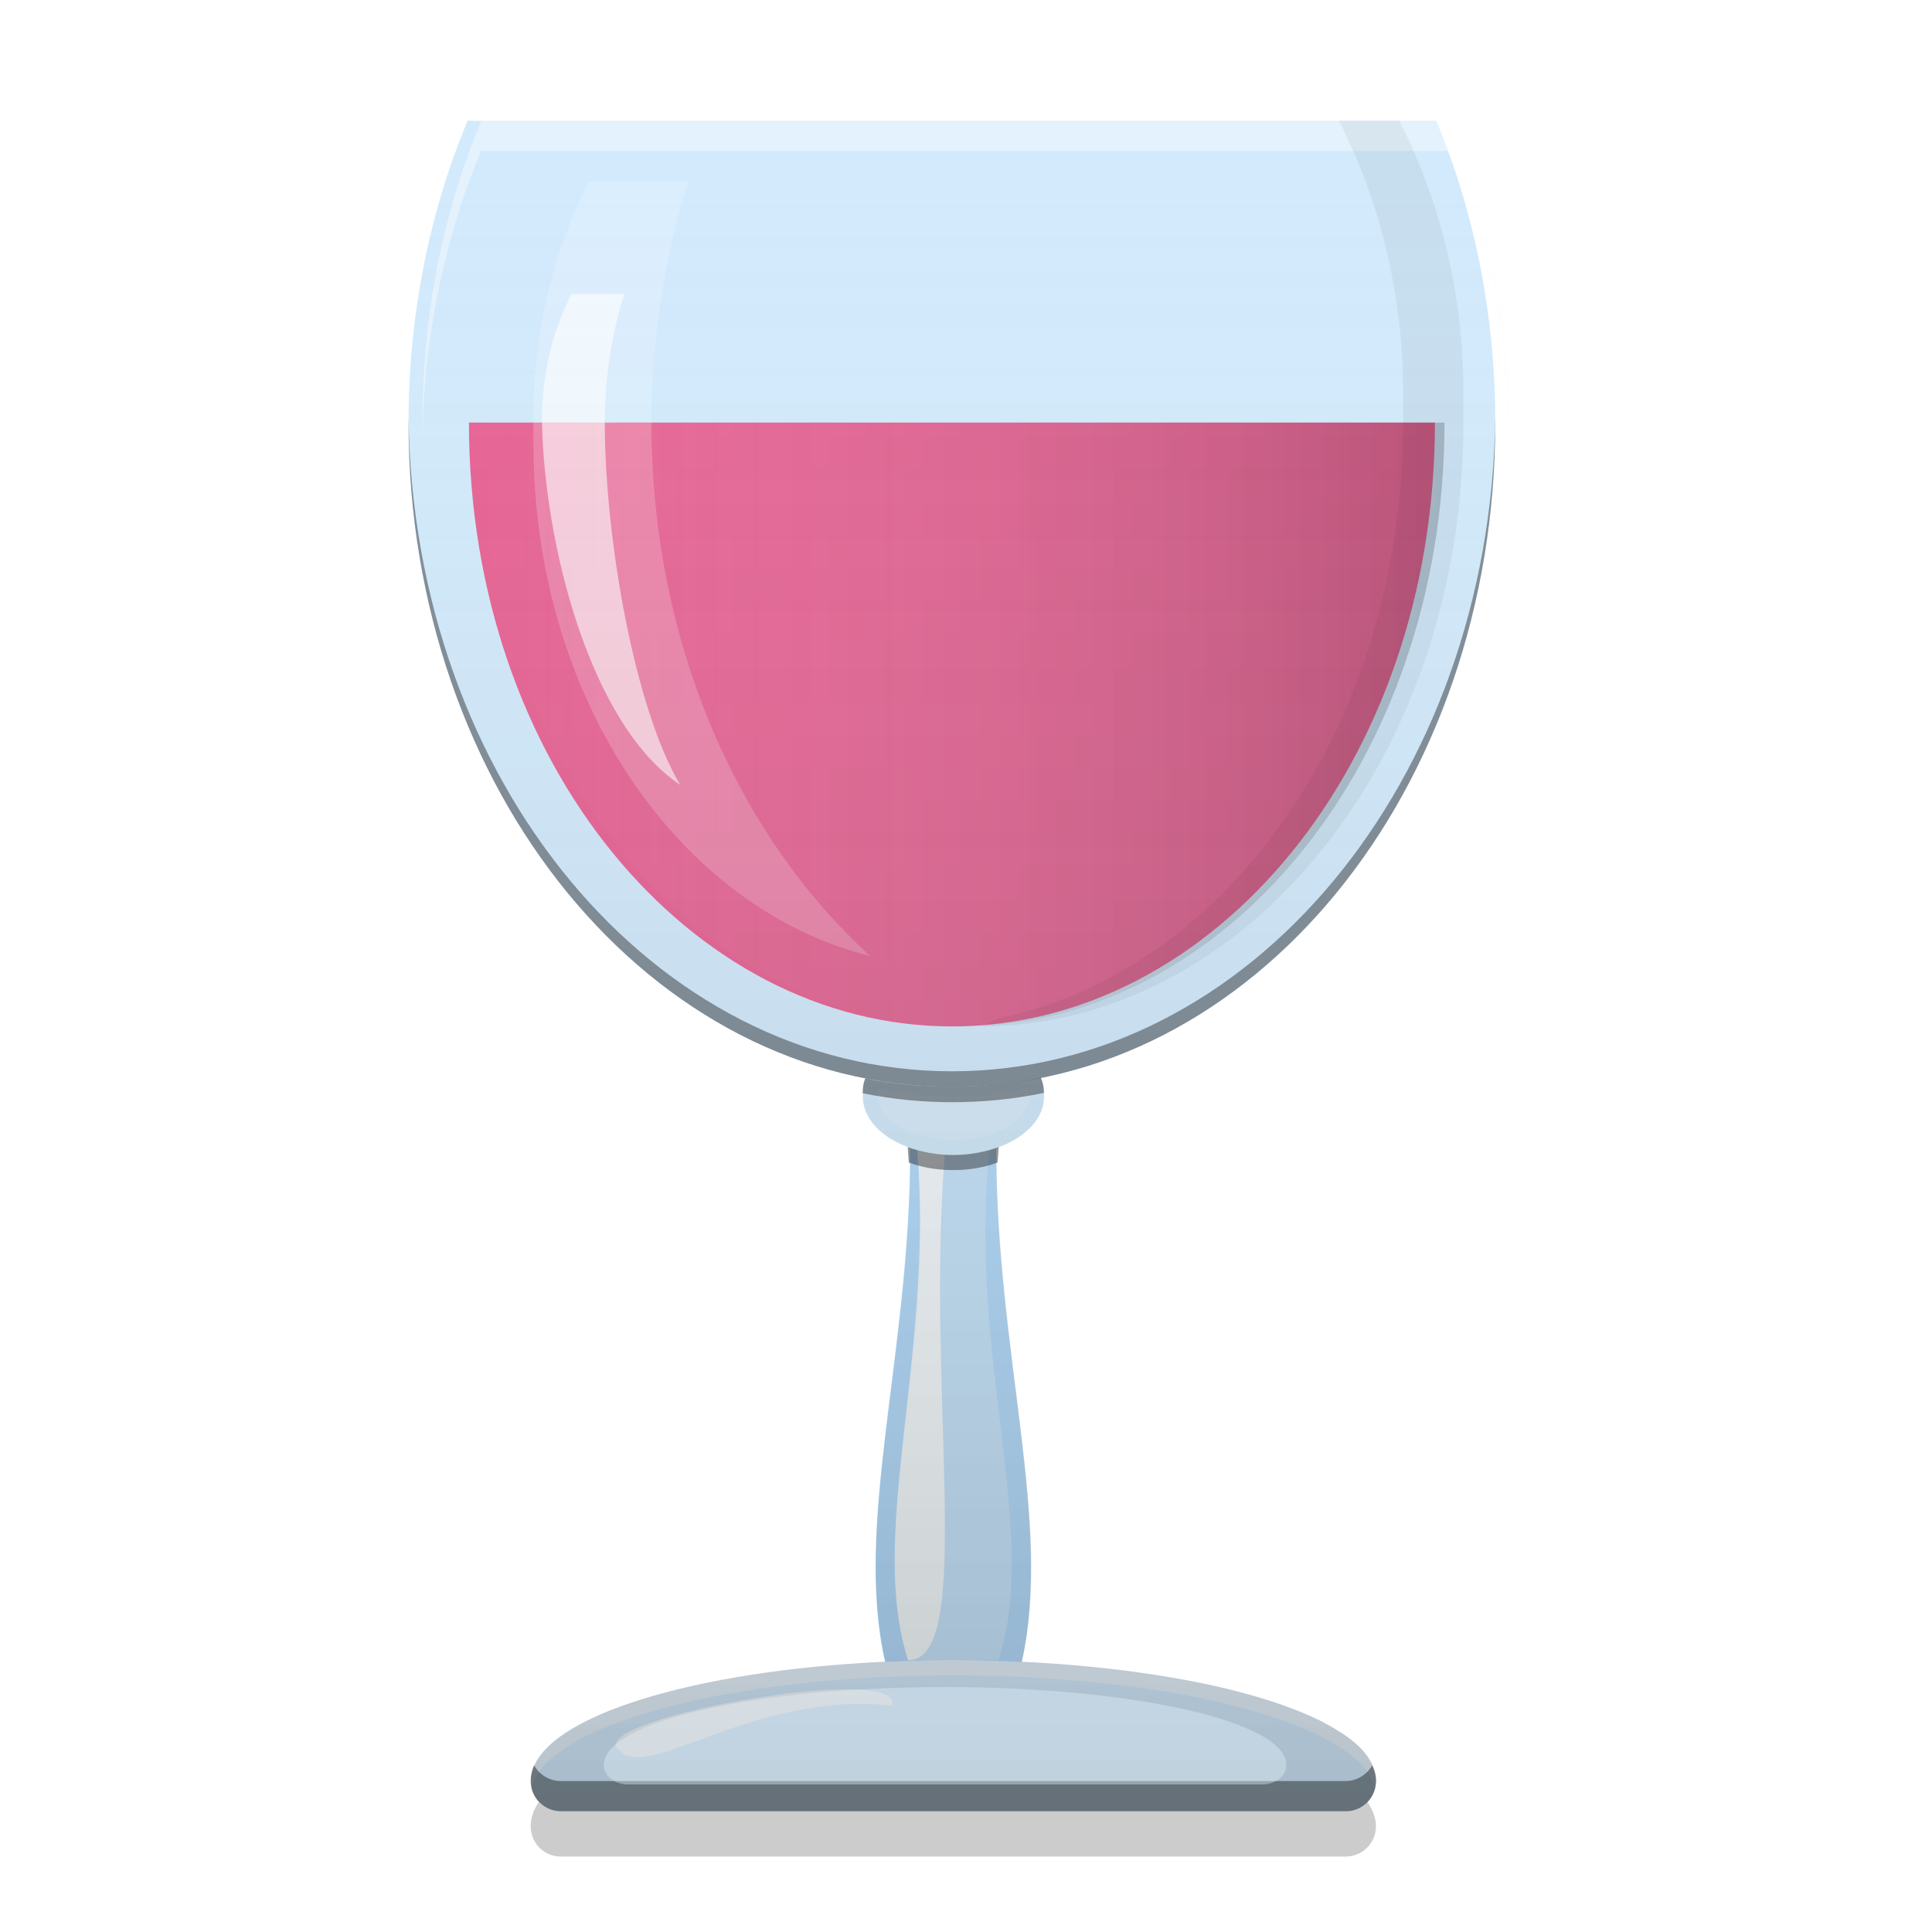
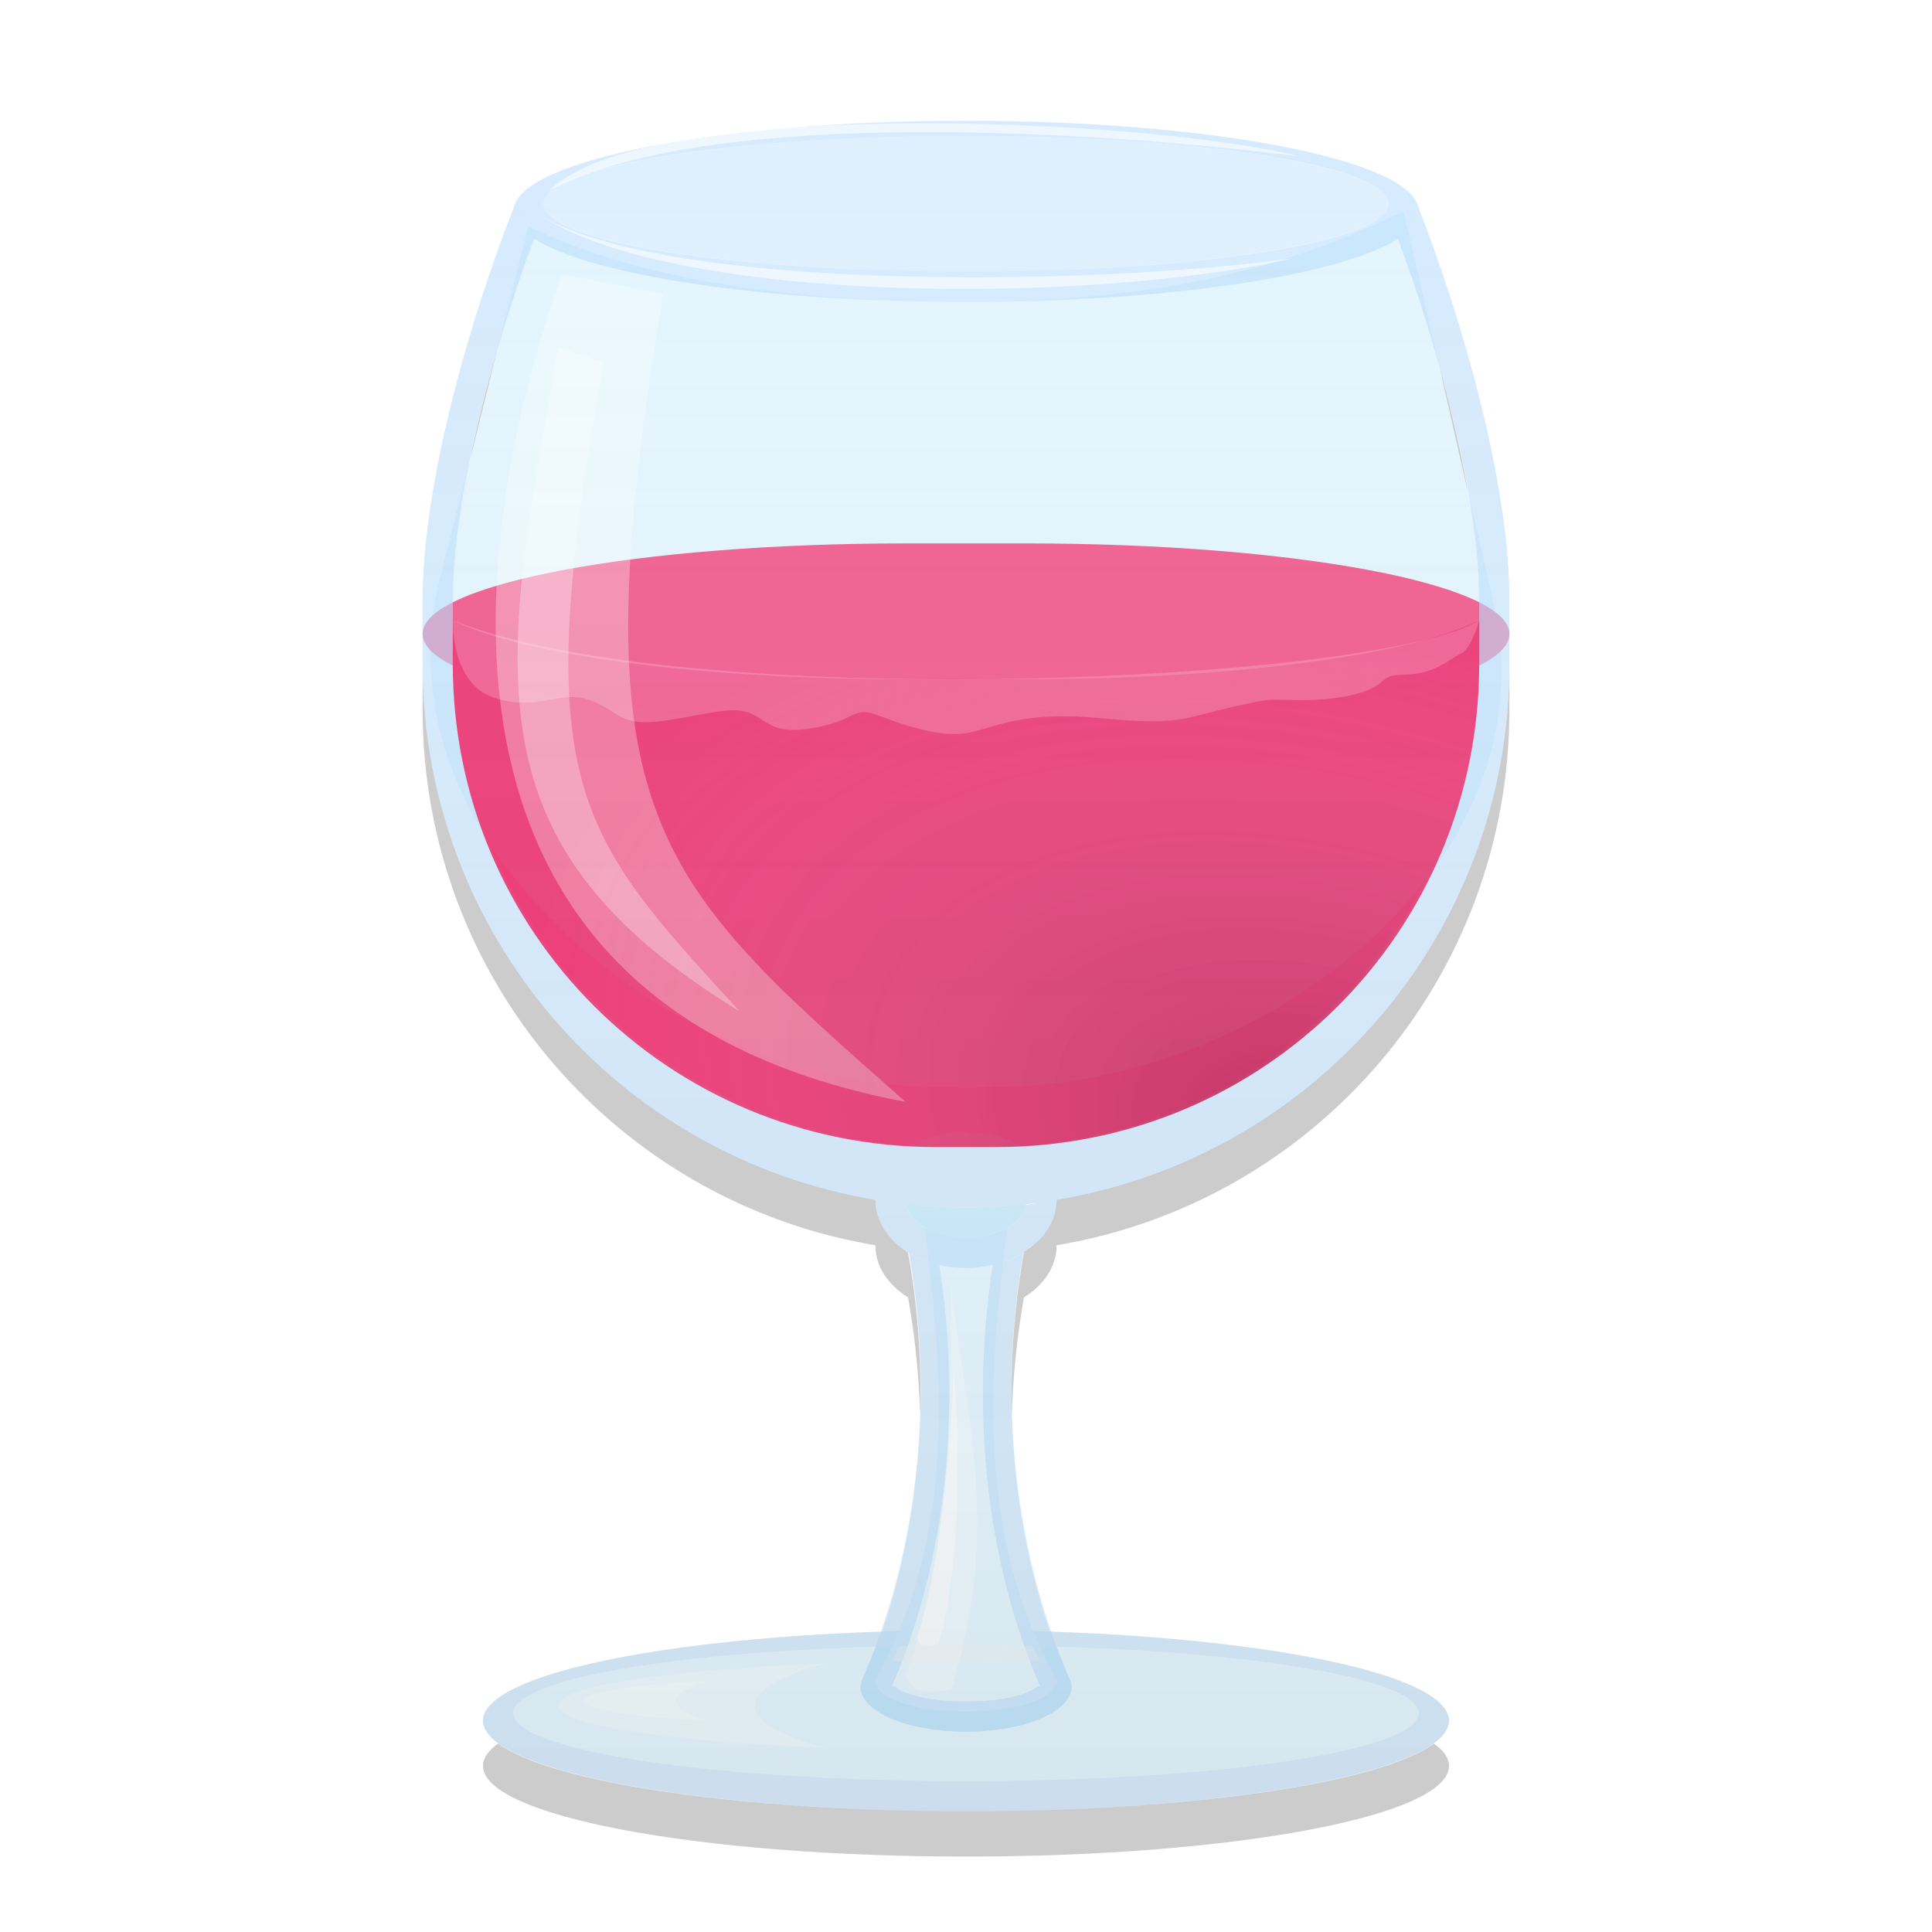
<svg xmlns="http://www.w3.org/2000/svg" width="22" height="22" viewBox="0 0 22 22" version="1.1">
  <defs>
-     <linearGradient id="linear0" gradientUnits="userSpaceOnUse" x1="16" y1="24" x2="48" y2="24" gradientTransform="matrix(0.34375,0,0,0.34375,-0.0523687,0)">
-       <stop offset="0" style="stop-color:rgb(100%,100%,100%);stop-opacity:0;" />
-       <stop offset="1" style="stop-color:rgb(0%,0%,0%);stop-opacity:0.2;" />
-     </linearGradient>
-     <linearGradient id="linear1" gradientUnits="userSpaceOnUse" x1="32" y1="60" x2="32" y2="4" gradientTransform="matrix(0.34375,0,0,0.34375,-0.15509,0.0000198244)">
+     <radialGradient id="radial0" gradientUnits="userSpaceOnUse" cx="10.257" cy="-204.308" fx="10.257" fy="-204.308" r="4.498" gradientTransform="matrix(0.38208,-1.24176,1.987031,0.611394,417.1724,150.7113)">
+       <stop offset="0" style="stop-color:rgb(0%,0%,0%);stop-opacity:0.2;" />
+       <stop offset="1" style="stop-color:rgb(100%,100%,100%);stop-opacity:0;" />
+     </radialGradient>
+     <linearGradient id="linear0" gradientUnits="userSpaceOnUse" x1="32" y1="104" x2="32" y2="4" gradientTransform="matrix(0.34375,0,0,0.34375,0,0.00000000000003908)">
      <stop offset="0" style="stop-color:rgb(0%,0%,0%);stop-opacity:0.2;" />
      <stop offset="1" style="stop-color:rgb(100%,100%,100%);stop-opacity:0;" />
    </linearGradient>
  </defs>
  <g id="surface1">
-     <path style=" stroke:none;fill-rule:nonzero;fill:rgb(25.882%,64.706%,96.078%);fill-opacity:0.4;" d="M 11.352 12.348 C 11.277 12.355 11.203 12.363 11.125 12.367 C 11.203 12.363 11.277 12.355 11.352 12.348 Z M 10.34 12.352 C 10.422 12.359 10.508 12.363 10.59 12.367 C 10.504 12.363 10.422 12.359 10.34 12.352 Z M 10.59 12.367 C 10.672 12.371 10.758 12.375 10.84 12.375 C 10.758 12.375 10.672 12.371 10.59 12.367 Z M 10.84 12.375 C 10.922 12.375 11.004 12.371 11.086 12.367 C 11.004 12.371 10.922 12.375 10.84 12.375 Z M 10.363 13.074 C 10.367 15.398 9.719 17.348 10.078 18.926 C 10.328 18.914 10.59 18.906 10.855 18.906 C 11.117 18.906 11.379 18.914 11.633 18.926 C 11.988 17.348 11.34 15.398 11.344 13.074 C 11.199 13.125 11.031 13.152 10.855 13.152 C 10.676 13.152 10.508 13.125 10.363 13.074 Z M 10.363 13.074 " />
-     <path style=" stroke:none;fill-rule:nonzero;fill:rgb(56.471%,79.216%,97.647%);fill-opacity:0.4;" d="M 10.855 18.906 C 8.188 18.906 6.043 19.52 6.043 20.281 C 6.043 20.473 6.195 20.625 6.387 20.625 L 15.324 20.625 C 15.512 20.625 15.668 20.473 15.668 20.281 C 15.668 19.52 13.52 18.906 10.855 18.906 Z M 10.855 18.906 " />
-     <path style=" stroke:none;fill-rule:nonzero;fill:rgb(56.471%,79.216%,97.647%);fill-opacity:0.4;" d="M 11.852 12.273 C 11.523 12.34 11.184 12.375 10.84 12.375 C 10.504 12.375 10.176 12.344 9.852 12.281 C 9.832 12.332 9.824 12.383 9.824 12.441 L 9.824 12.488 C 9.824 12.855 10.281 13.152 10.855 13.152 C 11.426 13.152 11.887 12.855 11.887 12.488 L 11.887 12.441 C 11.887 12.383 11.875 12.328 11.852 12.273 Z M 11.852 12.273 " />
-     <path style=" stroke:none;fill-rule:nonzero;fill:rgb(89.02%,94.902%,99.216%);fill-opacity:0.4;" d="M 10.441 13.098 C 10.68 15.484 9.867 17.422 10.34 18.906 L 11.371 18.906 C 11.84 17.422 11.027 15.484 11.266 13.098 C 11.141 13.133 11 13.152 10.855 13.152 C 10.707 13.152 10.566 13.133 10.441 13.098 Z M 10.441 13.098 " />
-     <path style=" stroke:none;fill-rule:nonzero;fill:rgb(100%,100%,100%);fill-opacity:0.8;" d="M 10.445 13.098 C 10.633 15.438 9.879 17.457 10.34 18.906 C 11.109 18.906 10.543 15.895 10.758 13.148 C 10.645 13.145 10.539 13.125 10.445 13.098 Z M 10.445 13.098 " />
-     <path style=" stroke:none;fill-rule:nonzero;fill:rgb(89.02%,94.902%,99.216%);fill-opacity:0.4;" d="M 10 12.387 C 9.996 12.406 9.996 12.426 9.996 12.445 L 9.996 12.48 C 9.996 12.758 10.379 12.98 10.855 12.98 C 11.328 12.98 11.715 12.758 11.715 12.48 L 11.715 12.445 C 11.715 12.426 11.711 12.406 11.707 12.387 C 11.43 12.453 11.145 12.488 10.855 12.488 C 10.562 12.488 10.277 12.453 10 12.387 Z M 10 12.387 " />
-     <path style=" stroke:none;fill-rule:nonzero;fill:rgb(0%,0%,0%);fill-opacity:0.4;" d="M 10.336 13.062 C 10.34 13.121 10.344 13.18 10.348 13.238 C 10.496 13.293 10.668 13.324 10.855 13.324 C 11.039 13.324 11.211 13.293 11.359 13.238 C 11.363 13.18 11.367 13.121 11.371 13.062 C 11.219 13.117 11.043 13.152 10.855 13.152 C 10.664 13.152 10.488 13.117 10.336 13.062 Z M 10.336 13.062 " />
-     <path style=" stroke:none;fill-rule:nonzero;fill:rgb(100%,100%,100%);fill-opacity:0.4;" d="M 10.855 18.906 C 8.188 18.906 6.043 19.52 6.043 20.281 C 6.043 20.309 6.043 20.336 6.051 20.363 C 6.211 19.645 8.293 19.078 10.855 19.078 C 13.414 19.078 15.496 19.645 15.656 20.363 C 15.664 20.336 15.668 20.309 15.668 20.281 C 15.668 19.52 13.52 18.906 10.855 18.906 Z M 10.855 18.906 " />
-     <path style=" stroke:none;fill-rule:nonzero;fill:rgb(0%,0%,0%);fill-opacity:0.2;" d="M 6.137 20.52 C 6.074 20.609 6.043 20.703 6.043 20.797 C 6.043 20.988 6.195 21.141 6.387 21.141 L 15.324 21.141 C 15.512 21.141 15.668 20.988 15.668 20.797 C 15.668 20.703 15.633 20.609 15.57 20.52 C 15.508 20.586 15.418 20.625 15.324 20.625 L 6.387 20.625 C 6.289 20.625 6.199 20.586 6.137 20.52 Z M 6.137 20.52 " />
-     <path style=" stroke:none;fill-rule:nonzero;fill:rgb(0%,0%,0%);fill-opacity:0.4;" d="M 6.082 20.102 C 6.055 20.16 6.043 20.219 6.043 20.281 C 6.043 20.473 6.195 20.625 6.387 20.625 L 15.324 20.625 C 15.512 20.625 15.668 20.473 15.668 20.281 C 15.668 20.219 15.652 20.16 15.625 20.102 C 15.566 20.207 15.453 20.281 15.324 20.281 L 6.387 20.281 C 6.254 20.281 6.141 20.207 6.082 20.102 Z M 6.082 20.102 " />
-     <path style=" stroke:none;fill-rule:nonzero;fill:rgb(56.471%,79.216%,97.647%);fill-opacity:0.4;" d="M 5.324 1.375 C 4.895 2.406 4.652 3.574 4.652 4.812 C 4.652 9.004 7.414 12.375 10.84 12.375 C 14.27 12.375 17.027 9.004 17.027 4.812 C 17.027 3.574 16.785 2.406 16.355 1.375 Z M 5.324 1.375 " />
-     <path style=" stroke:none;fill-rule:nonzero;fill:rgb(92.549%,25.098%,47.843%);fill-opacity:0.8;" d="M 5.34 4.812 C 5.34 8.699 7.863 11.688 10.84 11.688 C 13.816 11.688 16.34 8.699 16.34 4.812 Z M 5.34 4.812 " />
-     <path style=" stroke:none;fill-rule:nonzero;fill:url(#linear0);" d="M 5.449 4.812 C 5.449 8.699 7.973 11.688 10.949 11.688 C 13.926 11.688 16.449 8.699 16.449 4.812 Z M 5.449 4.812 " />
-     <path style=" stroke:none;fill-rule:nonzero;fill:rgb(100%,100%,100%);fill-opacity:0.2;" d="M 6.074 4.812 L 6.074 5.043 C 6.074 7.996 7.758 10.352 9.91 10.887 C 8.398 9.512 7.418 7.305 7.418 4.812 Z M 6.074 4.812 " />
-     <path style=" stroke:none;fill-rule:nonzero;fill:rgb(100%,100%,100%);fill-opacity:0.2;" d="M 6.707 2.062 C 6.305 2.852 6.074 3.766 6.074 4.742 L 6.074 4.812 L 7.418 4.812 C 7.418 3.84 7.57 2.914 7.84 2.062 Z M 6.707 2.062 " />
-     <path style=" stroke:none;fill-rule:nonzero;fill:rgb(100%,100%,100%);fill-opacity:0.6;" d="M 6.172 4.812 C 6.199 6.188 6.715 8.25 7.746 8.938 C 7.23 8.078 6.887 6.141 6.887 4.812 Z M 6.172 4.812 " />
-     <path style=" stroke:none;fill-rule:nonzero;fill:rgb(100%,100%,100%);fill-opacity:0.6;" d="M 6.508 3.348 C 6.293 3.77 6.172 4.254 6.172 4.777 L 6.172 4.812 L 6.887 4.812 C 6.887 4.297 6.965 3.801 7.109 3.348 Z M 6.508 3.348 " />
-     <path style=" stroke:none;fill-rule:nonzero;fill:rgb(0%,0%,0%);fill-opacity:0.4;" d="M 4.652 4.758 C 4.652 4.777 4.652 4.793 4.652 4.812 C 4.652 9.004 7.414 12.375 10.84 12.375 C 14.27 12.375 17.027 9.004 17.027 4.812 C 17.027 4.793 17.027 4.777 17.027 4.758 C 16.973 8.891 14.234 12.199 10.84 12.199 C 7.445 12.199 4.707 8.891 4.652 4.758 Z M 4.652 4.758 " />
-     <path style=" stroke:none;fill-rule:nonzero;fill:rgb(100%,100%,100%);fill-opacity:0.4;" d="M 5.48 1.375 C 5.051 2.406 4.809 3.574 4.809 4.812 C 4.809 4.875 4.809 4.934 4.809 4.996 C 4.828 3.816 5.066 2.703 5.477 1.719 L 16.512 1.719 C 16.922 2.703 17.16 3.816 17.18 4.996 C 17.184 4.934 17.184 4.875 17.184 4.812 C 17.184 3.574 16.941 2.406 16.512 1.375 Z M 5.48 1.375 " />
-     <path style=" stroke:none;fill-rule:nonzero;fill:rgb(0%,0%,0%);fill-opacity:0.4;" d="M 11.852 12.273 C 11.523 12.34 11.184 12.375 10.84 12.375 C 10.504 12.375 10.176 12.344 9.852 12.281 C 9.832 12.332 9.824 12.383 9.824 12.441 L 9.824 12.449 C 10.152 12.516 10.492 12.551 10.84 12.551 C 11.195 12.551 11.547 12.516 11.887 12.445 L 11.887 12.441 C 11.887 12.383 11.875 12.328 11.852 12.273 Z M 11.852 12.273 " />
-     <path style=" stroke:none;fill-rule:nonzero;fill:rgb(0.392%,0.392%,0.392%);fill-opacity:0.051;" d="M 15.246 1.375 C 15.711 2.285 15.977 3.34 15.977 4.469 L 15.977 4.812 C 15.977 8.305 13.938 11.07 11.363 11.598 C 11.305 11.629 11.242 11.656 11.184 11.688 C 14.152 11.672 16.664 8.691 16.664 4.812 L 16.664 4.469 C 16.664 3.34 16.398 2.285 15.934 1.375 Z M 15.246 1.375 " />
-     <path style=" stroke:none;fill-rule:nonzero;fill:rgb(100%,100%,100%);fill-opacity:0.8;" d="M 7.059 19.938 C 7.402 20.281 8.605 19.25 10.152 19.422 C 10.324 18.906 6.543 19.594 7.059 19.938 Z M 7.059 19.938 " />
-     <path style=" stroke:none;fill-rule:nonzero;fill:url(#linear1);" d="M 5.328 1.375 C 4.906 2.391 4.664 3.539 4.66 4.758 C 4.656 4.777 4.656 4.793 4.656 4.812 C 4.656 8.59 6.902 11.703 9.855 12.277 C 9.855 12.277 9.855 12.281 9.855 12.281 C 9.848 12.305 9.84 12.328 9.836 12.355 C 9.836 12.359 9.832 12.363 9.832 12.367 C 9.828 12.383 9.828 12.402 9.828 12.422 C 9.828 12.43 9.828 12.434 9.828 12.441 L 9.828 12.488 C 9.828 12.734 10.035 12.949 10.344 13.062 C 10.348 13.121 10.352 13.18 10.352 13.238 C 10.359 13.238 10.363 13.242 10.367 13.242 C 10.34 15.492 9.73 17.387 10.082 18.922 C 7.902 19.023 6.219 19.539 6.059 20.18 C 6.059 20.188 6.055 20.195 6.055 20.199 C 6.055 20.203 6.051 20.207 6.051 20.211 C 6.051 20.219 6.051 20.227 6.047 20.234 C 6.047 20.242 6.047 20.246 6.047 20.254 C 6.047 20.262 6.047 20.273 6.047 20.281 C 6.047 20.293 6.047 20.305 6.047 20.316 C 6.047 20.32 6.051 20.324 6.051 20.328 C 6.051 20.34 6.055 20.352 6.055 20.359 C 6.055 20.363 6.055 20.363 6.055 20.363 C 6.094 20.512 6.227 20.625 6.391 20.625 L 15.328 20.625 C 15.488 20.625 15.625 20.512 15.66 20.363 C 15.664 20.352 15.664 20.34 15.668 20.324 C 15.668 20.324 15.668 20.32 15.668 20.316 C 15.668 20.316 15.668 20.312 15.668 20.312 C 15.672 20.301 15.672 20.293 15.672 20.281 C 15.672 20.273 15.672 20.266 15.672 20.258 C 15.672 20.254 15.672 20.254 15.672 20.254 C 15.668 20.246 15.668 20.238 15.668 20.234 C 15.668 20.227 15.668 20.219 15.664 20.211 C 15.664 20.207 15.664 20.203 15.664 20.199 C 15.66 20.191 15.66 20.184 15.656 20.172 C 15.656 20.172 15.656 20.168 15.656 20.168 C 15.652 20.156 15.648 20.148 15.645 20.141 C 15.605 20.023 15.516 19.91 15.379 19.805 C 15.367 19.797 15.352 19.785 15.34 19.773 C 15.34 19.773 15.336 19.773 15.336 19.773 C 15.324 19.766 15.309 19.754 15.293 19.742 C 15.277 19.734 15.262 19.723 15.246 19.715 C 15.199 19.684 15.148 19.652 15.09 19.625 C 15.074 19.613 15.055 19.605 15.035 19.594 C 14.629 19.395 14.051 19.223 13.355 19.105 C 12.84 19.016 12.258 18.953 11.637 18.922 C 11.984 17.387 11.375 15.492 11.348 13.242 C 11.352 13.242 11.359 13.238 11.363 13.238 C 11.367 13.18 11.371 13.121 11.375 13.062 C 11.684 12.949 11.891 12.734 11.891 12.488 L 11.891 12.438 C 11.891 12.426 11.891 12.418 11.887 12.406 C 11.887 12.402 11.887 12.398 11.887 12.398 C 11.887 12.398 11.887 12.395 11.887 12.395 C 11.887 12.383 11.883 12.367 11.883 12.355 C 11.879 12.348 11.879 12.344 11.879 12.336 C 11.875 12.332 11.875 12.324 11.875 12.32 C 11.871 12.32 11.871 12.316 11.871 12.312 C 11.871 12.312 11.871 12.309 11.867 12.305 C 11.863 12.293 11.863 12.285 11.855 12.273 C 11.938 12.258 12.016 12.238 12.094 12.219 C 12.195 12.195 12.297 12.168 12.395 12.137 C 15.066 11.301 17.031 8.348 17.031 4.812 C 17.031 4.793 17.031 4.773 17.031 4.758 C 17.031 4.758 17.031 4.754 17.031 4.754 C 17.023 3.672 16.832 2.645 16.496 1.719 L 16.516 1.719 C 16.926 2.703 17.164 3.812 17.184 4.992 C 17.188 4.934 17.188 4.871 17.188 4.812 C 17.188 3.57 16.945 2.402 16.516 1.375 Z M 5.328 1.375 " />
-     <path style=" stroke:none;fill-rule:nonzero;fill:rgb(89.02%,94.902%,99.216%);fill-opacity:0.4;" d="M 10.762 19.211 C 8.609 19.211 6.875 19.605 6.875 20.098 C 6.875 20.223 7 20.32 7.152 20.32 L 14.371 20.32 C 14.523 20.32 14.648 20.223 14.648 20.098 C 14.648 19.605 12.914 19.211 10.762 19.211 Z M 10.762 19.211 " />
+     <path style=" stroke:none;fill-rule:nonzero;fill:rgb(29.804%,74.51%,97.255%);fill-opacity:0.29;" d="M 10.32 13.711 C 10.359 13.926 10.648 14.094 11.004 14.094 C 11.355 14.094 11.648 13.926 11.684 13.711 C 11.461 13.738 11.23 13.75 11 13.75 C 10.77 13.75 10.543 13.738 10.32 13.711 Z M 10.32 13.711 " />
+     <path style=" stroke:none;fill-rule:nonzero;fill:rgb(30.196%,74.902%,97.647%);fill-opacity:0.157;" d="M 10.531 13.977 C 10.73 15.59 10.91 17.441 9.973 19.121 C 9.969 19.129 9.969 19.141 9.969 19.148 C 9.969 19.34 10.43 19.492 11 19.492 C 11.57 19.492 12.031 19.34 12.031 19.148 L 12.031 19.141 C 12.031 19.133 12.031 19.129 12.027 19.121 C 11.098 17.453 11.266 15.594 11.469 13.98 C 11.348 14.051 11.184 14.094 11.004 14.094 C 10.82 14.094 10.656 14.051 10.531 13.977 Z M 10.531 13.977 " />
+     <path style=" stroke:none;fill-rule:nonzero;fill:rgb(73.333%,87.059%,98.431%);fill-opacity:0.6;" d="M 9.969 13.664 L 9.969 13.668 C 9.969 14.094 10.43 14.438 11 14.438 C 11.57 14.438 12.031 14.094 12.031 13.668 L 12.031 13.664 C 11.961 13.676 11.887 13.688 11.816 13.695 C 11.77 13.707 11.727 13.715 11.68 13.723 C 11.637 13.934 11.352 14.094 11.004 14.094 C 10.648 14.094 10.359 13.926 10.32 13.711 C 10.203 13.699 10.086 13.684 9.969 13.664 Z M 9.969 13.664 " />
+     <path style=" stroke:none;fill-rule:nonzero;fill:rgb(73.333%,87.059%,98.431%);fill-opacity:0.6;" d="M 11.652 14.266 C 11.551 14.328 11.434 14.375 11.305 14.402 C 11.055 16.023 11.215 17.75 11.844 19.203 L 11.812 19.203 C 11.695 19.305 11.383 19.375 11.016 19.375 L 10.984 19.375 C 10.617 19.375 10.305 19.305 10.188 19.203 L 10.156 19.203 C 10.785 17.75 10.949 16.023 10.695 14.402 C 10.566 14.375 10.449 14.328 10.352 14.266 C 10.641 15.898 10.457 17.684 9.812 19.137 C 9.805 19.156 9.801 19.18 9.801 19.203 L 9.797 19.203 C 9.797 19.492 10.332 19.719 11 19.719 C 11.668 19.719 12.203 19.492 12.203 19.203 C 12.203 19.18 12.199 19.156 12.188 19.137 C 11.543 17.68 11.363 15.898 11.652 14.266 Z M 11.652 14.266 " />
+     <path style=" stroke:none;fill-rule:nonzero;fill:rgb(94.51%,94.51%,94.51%);fill-opacity:0.302;" d="M 11 18.734 C 10.738 18.734 10.484 18.738 10.234 18.746 C 10.211 18.801 10.188 18.859 10.16 18.918 C 10.434 18.91 10.715 18.906 11 18.906 C 11.285 18.906 11.566 18.91 11.84 18.918 C 11.812 18.859 11.789 18.801 11.762 18.746 C 11.512 18.738 11.262 18.734 11 18.734 Z M 11 18.734 " />
+     <path style=" stroke:none;fill-rule:nonzero;fill:rgb(73.333%,87.059%,98.431%);fill-opacity:0.6;" d="M 10.234 18.574 C 7.555 18.645 5.5 19.07 5.5 19.594 C 5.5 20.164 7.953 20.625 11 20.625 C 14.047 20.625 16.5 20.164 16.5 19.594 C 16.5 19.07 14.445 18.645 11.762 18.574 C 11.789 18.629 11.812 18.688 11.84 18.746 C 14.293 18.805 16.156 19.121 16.156 19.508 C 16.156 19.938 13.855 20.281 11 20.281 C 8.145 20.281 5.844 19.938 5.844 19.508 C 5.844 19.121 7.707 18.805 10.16 18.746 C 10.188 18.688 10.211 18.629 10.234 18.574 Z M 10.234 18.574 " />
+     <path style=" stroke:none;fill-rule:nonzero;fill:rgb(30.98%,76.471%,96.863%);fill-opacity:0.157;" d="M 6.016 2.578 L 5.004 6.613 C 4.266 9.57 7.609 12.375 10.656 12.375 L 11.344 12.375 C 14.391 12.375 17.688 9.836 17.008 6.863 L 15.984 2.406 C 15.145 2.809 13.711 3.438 11 3.438 C 8.289 3.438 6.855 2.98 6.016 2.578 Z M 6.016 2.578 " />
+     <path style=" stroke:none;fill-rule:nonzero;fill:rgb(94.118%,38.431%,57.255%);fill-opacity:1;" d="M 10.312 6.188 L 11.688 6.188 C 14.727 6.188 17.188 6.648 17.188 7.219 C 17.188 7.789 14.727 8.25 11.688 8.25 L 10.312 8.25 C 7.273 8.25 4.812 7.789 4.812 7.219 C 4.812 6.648 7.273 6.188 10.312 6.188 Z M 10.312 6.188 " />
+     <path style=" stroke:none;fill-rule:nonzero;fill:rgb(73.333%,87.059%,98.431%);fill-opacity:0.6;" d="M 11 1.375 C 8.219 1.375 5.969 1.812 5.852 2.359 C 5.387 3.543 4.805 5.457 4.812 6.875 L 4.812 7.562 C 4.812 10.992 7.57 13.75 11 13.75 C 14.43 13.75 17.188 10.992 17.188 7.562 L 17.188 6.875 C 17.195 5.457 16.613 3.543 16.152 2.359 C 16.035 1.812 13.781 1.375 11 1.375 Z M 11 1.547 C 13.668 1.547 15.812 1.891 15.812 2.32 C 15.812 2.75 13.668 3.094 11 3.094 C 8.332 3.094 6.188 2.75 6.188 2.32 C 6.188 1.891 8.332 1.547 11 1.547 Z M 6.082 2.719 C 6.742 3.137 8.688 3.438 11 3.438 C 13.312 3.438 15.258 3.137 15.918 2.719 C 16.352 3.883 16.852 5.637 16.844 6.875 L 16.93 6.875 L 16.844 6.875 L 16.844 7.477 C 16.844 10.57 14.352 13.062 11.258 13.062 L 10.742 13.062 C 7.648 13.062 5.156 10.57 5.156 7.477 L 5.156 6.875 L 5.07 6.875 L 5.156 6.875 C 5.148 5.637 5.648 3.883 6.082 2.719 Z M 6.082 2.719 " />
+     <path style=" stroke:none;fill-rule:nonzero;fill:rgb(92.549%,25.098%,47.843%);fill-opacity:0.996;" d="M 5.156 7.062 L 5.156 7.562 C 5.156 10.609 7.609 13.062 10.656 13.062 L 11.344 13.062 C 14.391 13.062 16.844 10.609 16.844 7.562 L 16.844 7.062 C 16.066 7.457 14.059 7.734 11.688 7.734 L 10.312 7.734 C 7.941 7.734 5.934 7.457 5.156 7.062 Z M 5.156 7.062 " />
+     <path style=" stroke:none;fill-rule:nonzero;fill:rgb(100%,100%,100%);fill-opacity:0.302;" d="M 6.395 3.121 C 5.191 6.559 4.785 11.508 10.312 12.547 C 7.391 9.969 6.559 9.305 7.555 3.344 Z M 6.395 3.121 " />
+     <path style=" stroke:none;fill-rule:nonzero;fill:url(#radial0);" d="M 5.156 7.062 L 5.156 7.562 C 5.156 10.609 7.609 13.062 10.656 13.062 L 11.344 13.062 C 14.391 13.062 16.844 10.609 16.844 7.562 L 16.844 7.062 C 16.066 7.457 14.059 7.734 11.688 7.734 L 10.312 7.734 C 7.941 7.734 5.934 7.457 5.156 7.062 Z M 5.156 7.062 " />
+     <path style=" stroke:none;fill-rule:nonzero;fill:rgb(39.216%,70.98%,96.471%);fill-opacity:0.208;" d="M 11 1.547 C 13.656 1.547 15.812 1.895 15.812 2.32 C 15.812 2.746 13.656 3.094 11 3.094 C 8.344 3.094 6.188 2.746 6.188 2.32 C 6.188 1.895 8.344 1.547 11 1.547 Z M 11 1.547 " />
+     <path style=" stroke:none;fill-rule:nonzero;fill:rgb(30.196%,74.902%,97.647%);fill-opacity:0.157;" d="M 10.16 18.746 C 7.707 18.805 5.844 19.121 5.844 19.508 C 5.844 19.938 8.145 20.281 11 20.281 C 13.855 20.281 16.156 19.938 16.156 19.508 C 16.156 19.121 14.293 18.805 11.84 18.746 C 11.895 18.871 11.957 18.996 12.027 19.121 C 12.031 19.129 12.031 19.133 12.031 19.141 L 12.031 19.148 C 12.031 19.34 11.57 19.492 11 19.492 C 10.43 19.492 9.969 19.34 9.969 19.148 C 9.969 19.141 9.969 19.129 9.973 19.121 C 10.043 18.996 10.105 18.871 10.16 18.746 Z M 10.16 18.746 " />
+     <path style=" stroke:none;fill-rule:nonzero;fill:rgb(100%,100%,100%);fill-opacity:0.302;" d="M 6.359 3.953 C 5.672 7.734 5.328 9.625 8.422 11.516 C 6.531 9.453 6.016 8.938 6.875 4.125 Z M 6.359 3.953 " />
+     <path style=" stroke:none;fill-rule:nonzero;fill:rgb(100%,100%,100%);fill-opacity:0.302;" d="M 9.402 18.941 C 7.621 19.012 6.359 19.199 6.359 19.422 C 6.359 19.645 7.621 19.832 9.402 19.902 C 8.891 19.766 8.594 19.602 8.594 19.422 C 8.594 19.242 8.891 19.078 9.402 18.941 Z M 9.402 18.941 " />
+     <path style=" stroke:none;fill-rule:nonzero;fill:rgb(100%,100%,100%);fill-opacity:0.302;" d="M 8.078 19.141 C 7.242 19.176 6.652 19.266 6.652 19.367 C 6.652 19.473 7.242 19.559 8.078 19.594 C 7.84 19.531 7.699 19.453 7.699 19.367 C 7.699 19.285 7.84 19.207 8.078 19.141 Z M 8.078 19.141 " />
+     <path style=" stroke:none;fill-rule:nonzero;fill:rgb(100%,100%,100%);fill-opacity:0.302;" d="M 10.828 14.609 C 11 16.156 11.406 17.43 10.828 19.25 C 10.633 19.258 10.41 19.328 10.312 19.078 C 10.828 17.703 10.828 16.156 10.828 14.609 Z M 10.828 14.609 " />
+     <path style=" stroke:none;fill-rule:nonzero;fill:rgb(0%,0%,0%);fill-opacity:0.2;" d="M 5.664 3.977 C 5.547 4.387 5.438 4.812 5.352 5.234 Z M 16.391 4.176 L 16.719 5.617 C 16.637 5.145 16.523 4.652 16.391 4.176 Z M 4.812 7.562 L 4.812 8.078 C 4.812 11.152 7.035 13.691 9.969 14.18 L 9.969 14.184 C 9.969 14.422 10.113 14.633 10.34 14.773 C 10.418 15.211 10.465 15.656 10.477 16.105 C 10.496 15.488 10.449 14.863 10.34 14.262 C 10.113 14.117 9.969 13.906 9.969 13.668 L 9.969 13.664 C 7.035 13.176 4.812 10.641 4.812 7.562 Z M 17.188 7.562 C 17.188 10.641 14.965 13.176 12.031 13.664 L 12.031 13.668 C 12.031 13.906 11.887 14.117 11.66 14.258 C 11.551 14.863 11.504 15.488 11.523 16.105 C 11.535 15.656 11.582 15.211 11.66 14.773 C 11.887 14.633 12.031 14.422 12.031 14.184 L 12.031 14.18 C 14.965 13.691 17.188 11.152 17.188 8.078 Z M 5.672 19.855 C 5.559 19.934 5.5 20.02 5.5 20.109 C 5.5 20.68 7.953 21.141 11 21.141 C 14.047 21.141 16.5 20.68 16.5 20.109 C 16.5 20.02 16.441 19.934 16.328 19.855 C 16.328 19.852 16.328 19.855 16.328 19.855 C 15.719 20.301 13.57 20.625 11 20.625 C 8.43 20.625 6.281 20.301 5.672 19.855 C 5.672 19.852 5.672 19.855 5.672 19.855 Z M 5.672 19.855 " />
+     <path style=" stroke:none;fill-rule:nonzero;fill:rgb(100%,100%,100%);fill-opacity:0.6;" d="M 6.176 2.469 C 7.77 3.469 12.426 3.465 14.723 2.941 C 12.332 3.27 7.637 3.305 6.176 2.469 Z M 6.176 2.469 " />
+     <path style=" stroke:none;fill-rule:nonzero;fill:rgb(100%,100%,100%);fill-opacity:0.6;" d="M 6.254 2.172 C 7.309 1.098 12.984 1.332 14.805 1.781 C 11.953 1.426 7.902 1.281 6.254 2.172 Z M 6.254 2.172 " />
+     <path style=" stroke:none;fill-rule:nonzero;fill:rgb(100%,100%,100%);fill-opacity:0.6;" d="M 10.855 15.574 C 10.938 16.309 10.953 17.867 10.68 18.727 C 10.59 18.73 10.484 18.766 10.438 18.648 C 10.68 17.996 10.855 16.309 10.855 15.574 Z M 10.855 15.574 " />
+     <path style=" stroke:none;fill-rule:nonzero;fill:rgb(100%,100%,100%);fill-opacity:0.2;" d="M 5.156 7.062 C 5.156 7.062 5.129 7.793 5.637 7.949 C 6.141 8.105 6.371 7.852 6.707 7.969 C 7.043 8.082 7.027 8.266 7.496 8.215 C 7.965 8.16 8.309 8.031 8.531 8.117 C 8.754 8.203 8.777 8.371 9.266 8.289 C 9.758 8.203 9.711 8.035 9.996 8.145 C 10.277 8.25 10.723 8.414 11.051 8.34 C 11.383 8.262 11.684 8.094 12.562 8.18 C 13.445 8.266 13.508 8.168 14.012 8.055 C 14.52 7.941 14.434 7.969 14.816 7.973 C 15.199 7.973 15.574 7.906 15.723 7.773 C 15.867 7.645 15.898 7.707 16.145 7.668 C 16.387 7.629 16.543 7.484 16.648 7.434 C 16.758 7.379 16.844 7.062 16.844 7.062 C 15.723 7.773 7.773 8.129 5.156 7.062 Z M 5.156 7.062 " />
+     <path style=" stroke:none;fill-rule:nonzero;fill:url(#linear0);" d="M 11 1.547 C 8.332 1.547 6.188 1.891 6.188 2.32 C 6.188 2.75 8.332 3.094 11 3.094 C 13.668 3.094 15.812 2.75 15.812 2.32 C 15.812 1.891 13.668 1.547 11 1.547 Z M 5.855 2.344 C 5.395 3.52 4.805 5.449 4.812 6.875 L 4.812 7.562 C 4.812 10.637 7.035 13.176 9.969 13.664 L 9.969 13.668 C 9.969 13.906 10.113 14.117 10.34 14.258 C 10.602 15.688 10.504 17.234 10.047 18.578 C 7.461 18.664 5.5 19.082 5.5 19.594 C 5.5 20.164 7.953 20.625 11 20.625 C 14.047 20.625 16.5 20.164 16.5 19.594 C 16.5 19.082 14.539 18.664 11.953 18.578 C 11.496 17.234 11.398 15.688 11.66 14.258 C 11.887 14.117 12.031 13.906 12.031 13.668 L 12.031 13.664 C 14.965 13.176 17.188 10.637 17.188 7.562 L 17.188 6.875 C 17.195 5.449 16.605 3.523 16.145 2.344 L 15.824 2.469 C 15.824 2.473 15.824 2.477 15.828 2.48 C 14.969 2.879 13.555 3.438 11 3.438 C 8.391 3.438 6.973 3.016 6.117 2.625 C 6.137 2.574 6.156 2.516 6.176 2.469 Z M 5.664 3.977 L 5.352 5.234 C 5.438 4.812 5.547 4.387 5.664 3.977 Z M 16.391 4.176 C 16.523 4.652 16.637 5.145 16.719 5.617 Z M 5.566 9.59 C 6.605 11.207 8.691 12.375 10.656 12.375 L 11.344 12.375 C 13.199 12.375 15.148 11.43 16.234 10.02 C 15.363 11.727 13.645 12.918 11.629 13.051 C 11.453 12.949 11.238 12.891 11 12.891 C 10.992 12.891 10.98 12.891 10.973 12.891 C 10.746 12.895 10.539 12.953 10.371 13.051 C 8.188 12.906 6.352 11.52 5.566 9.59 Z M 5.566 9.59 " />
  </g>
</svg>
